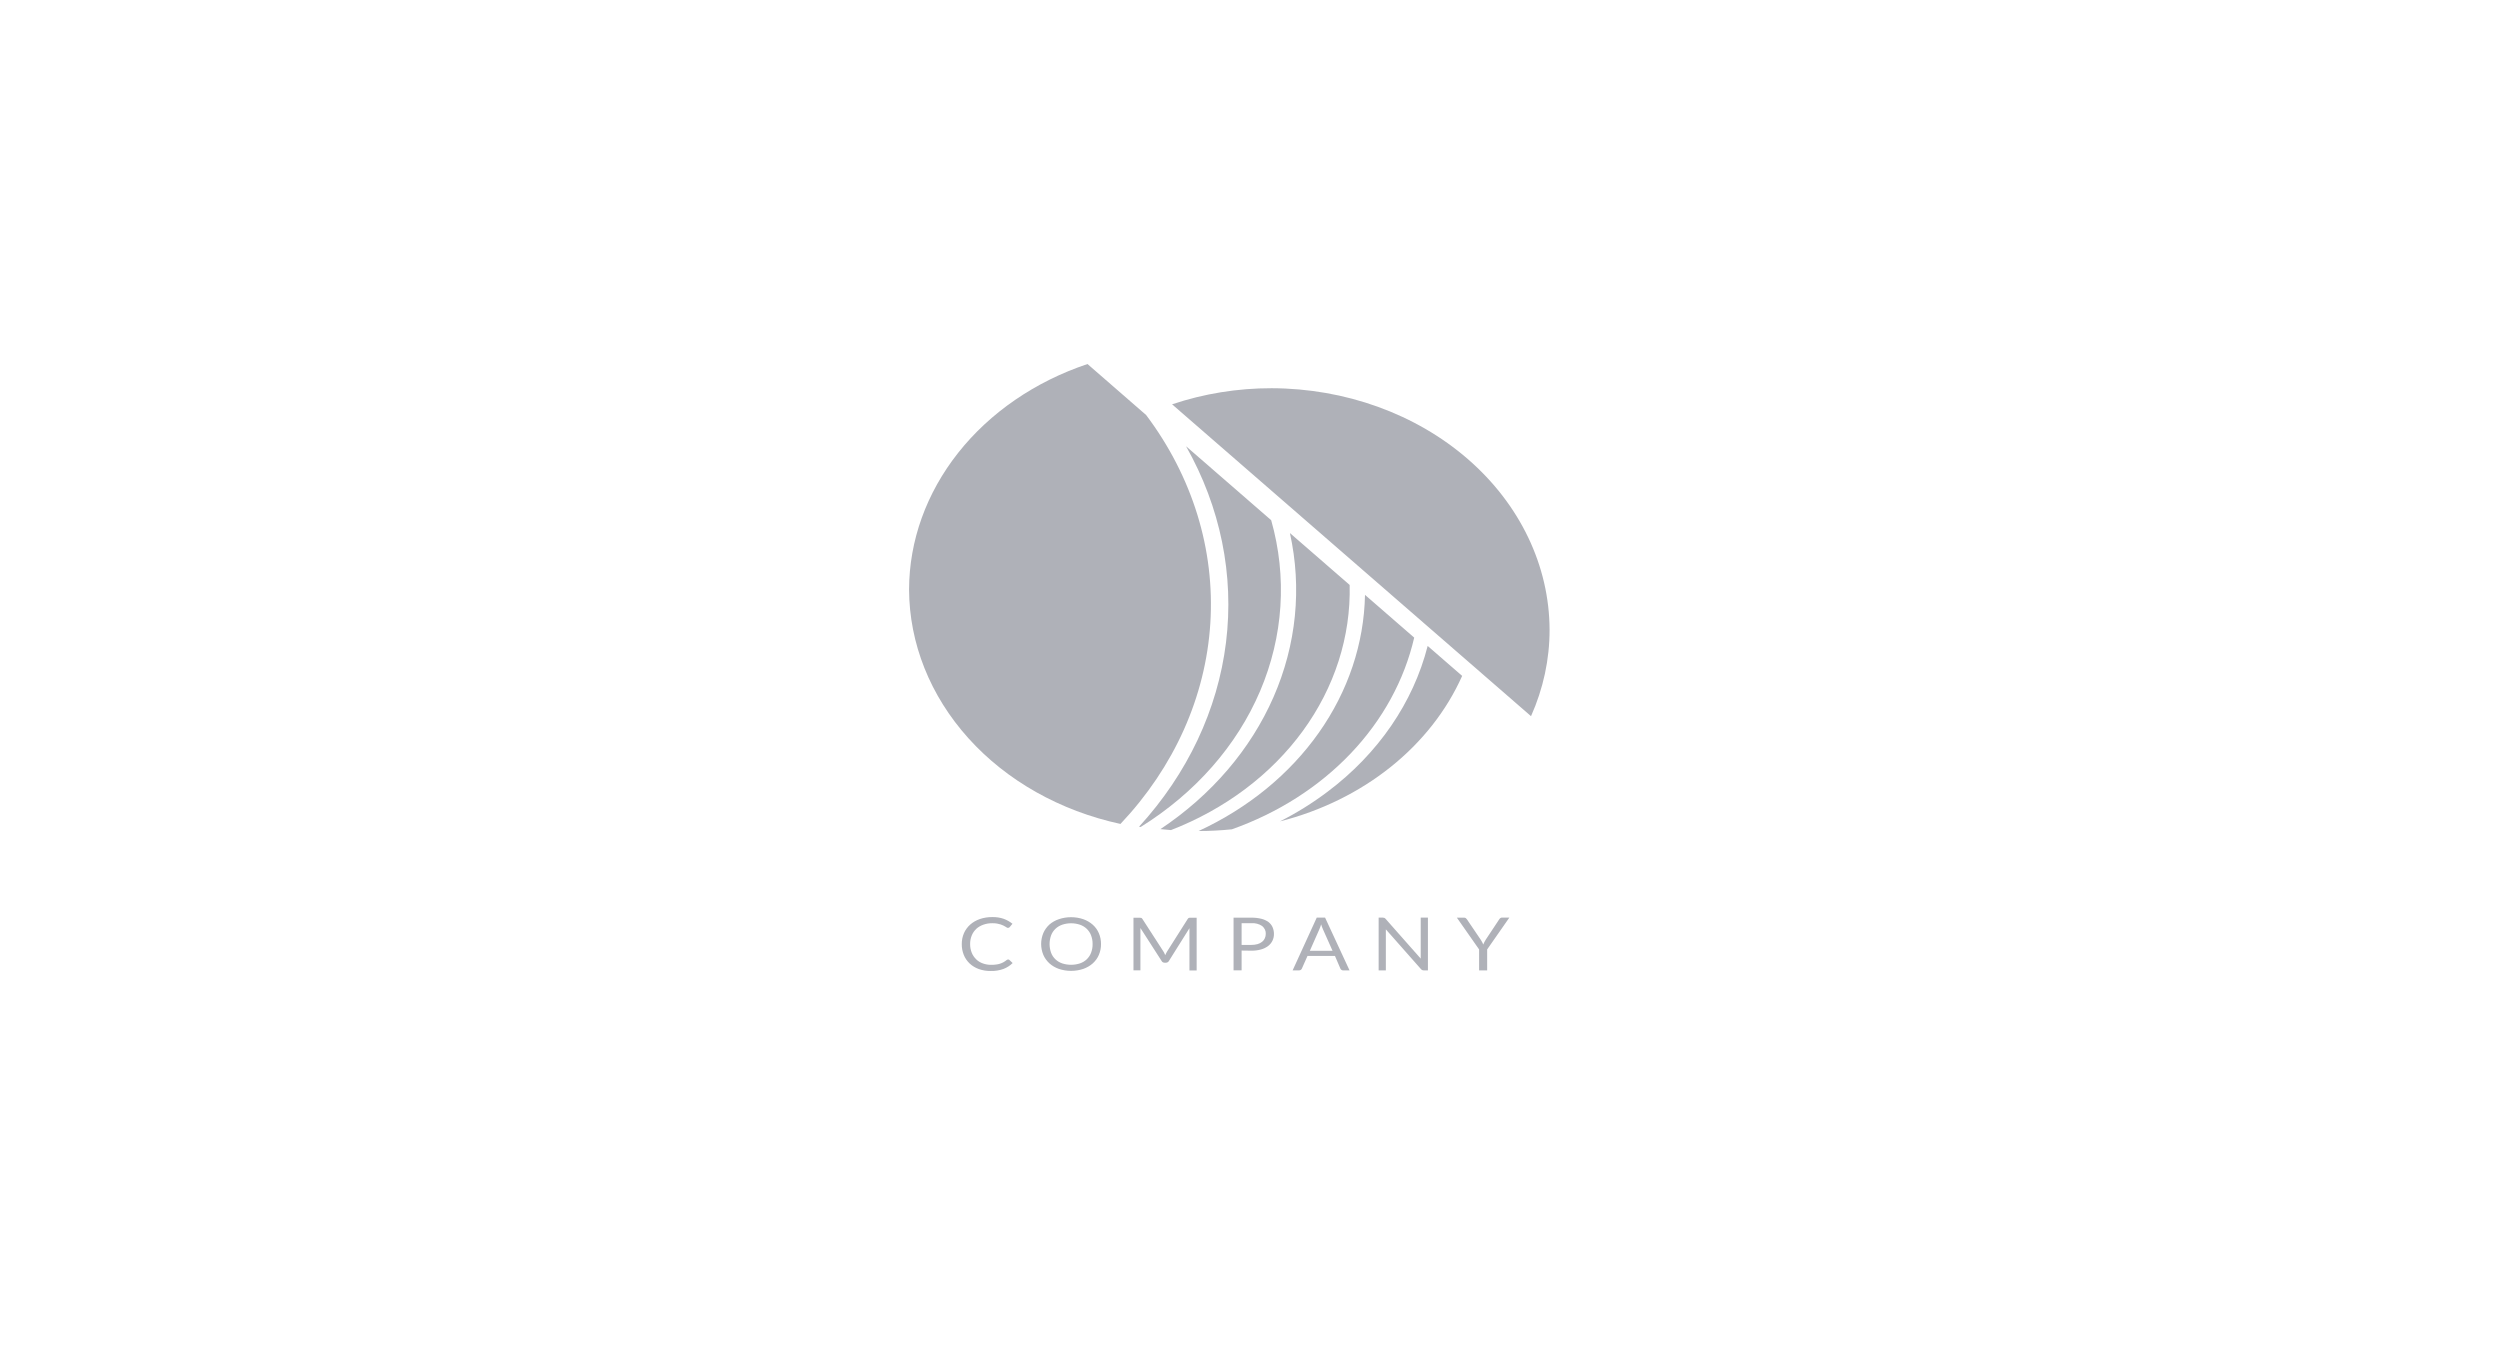
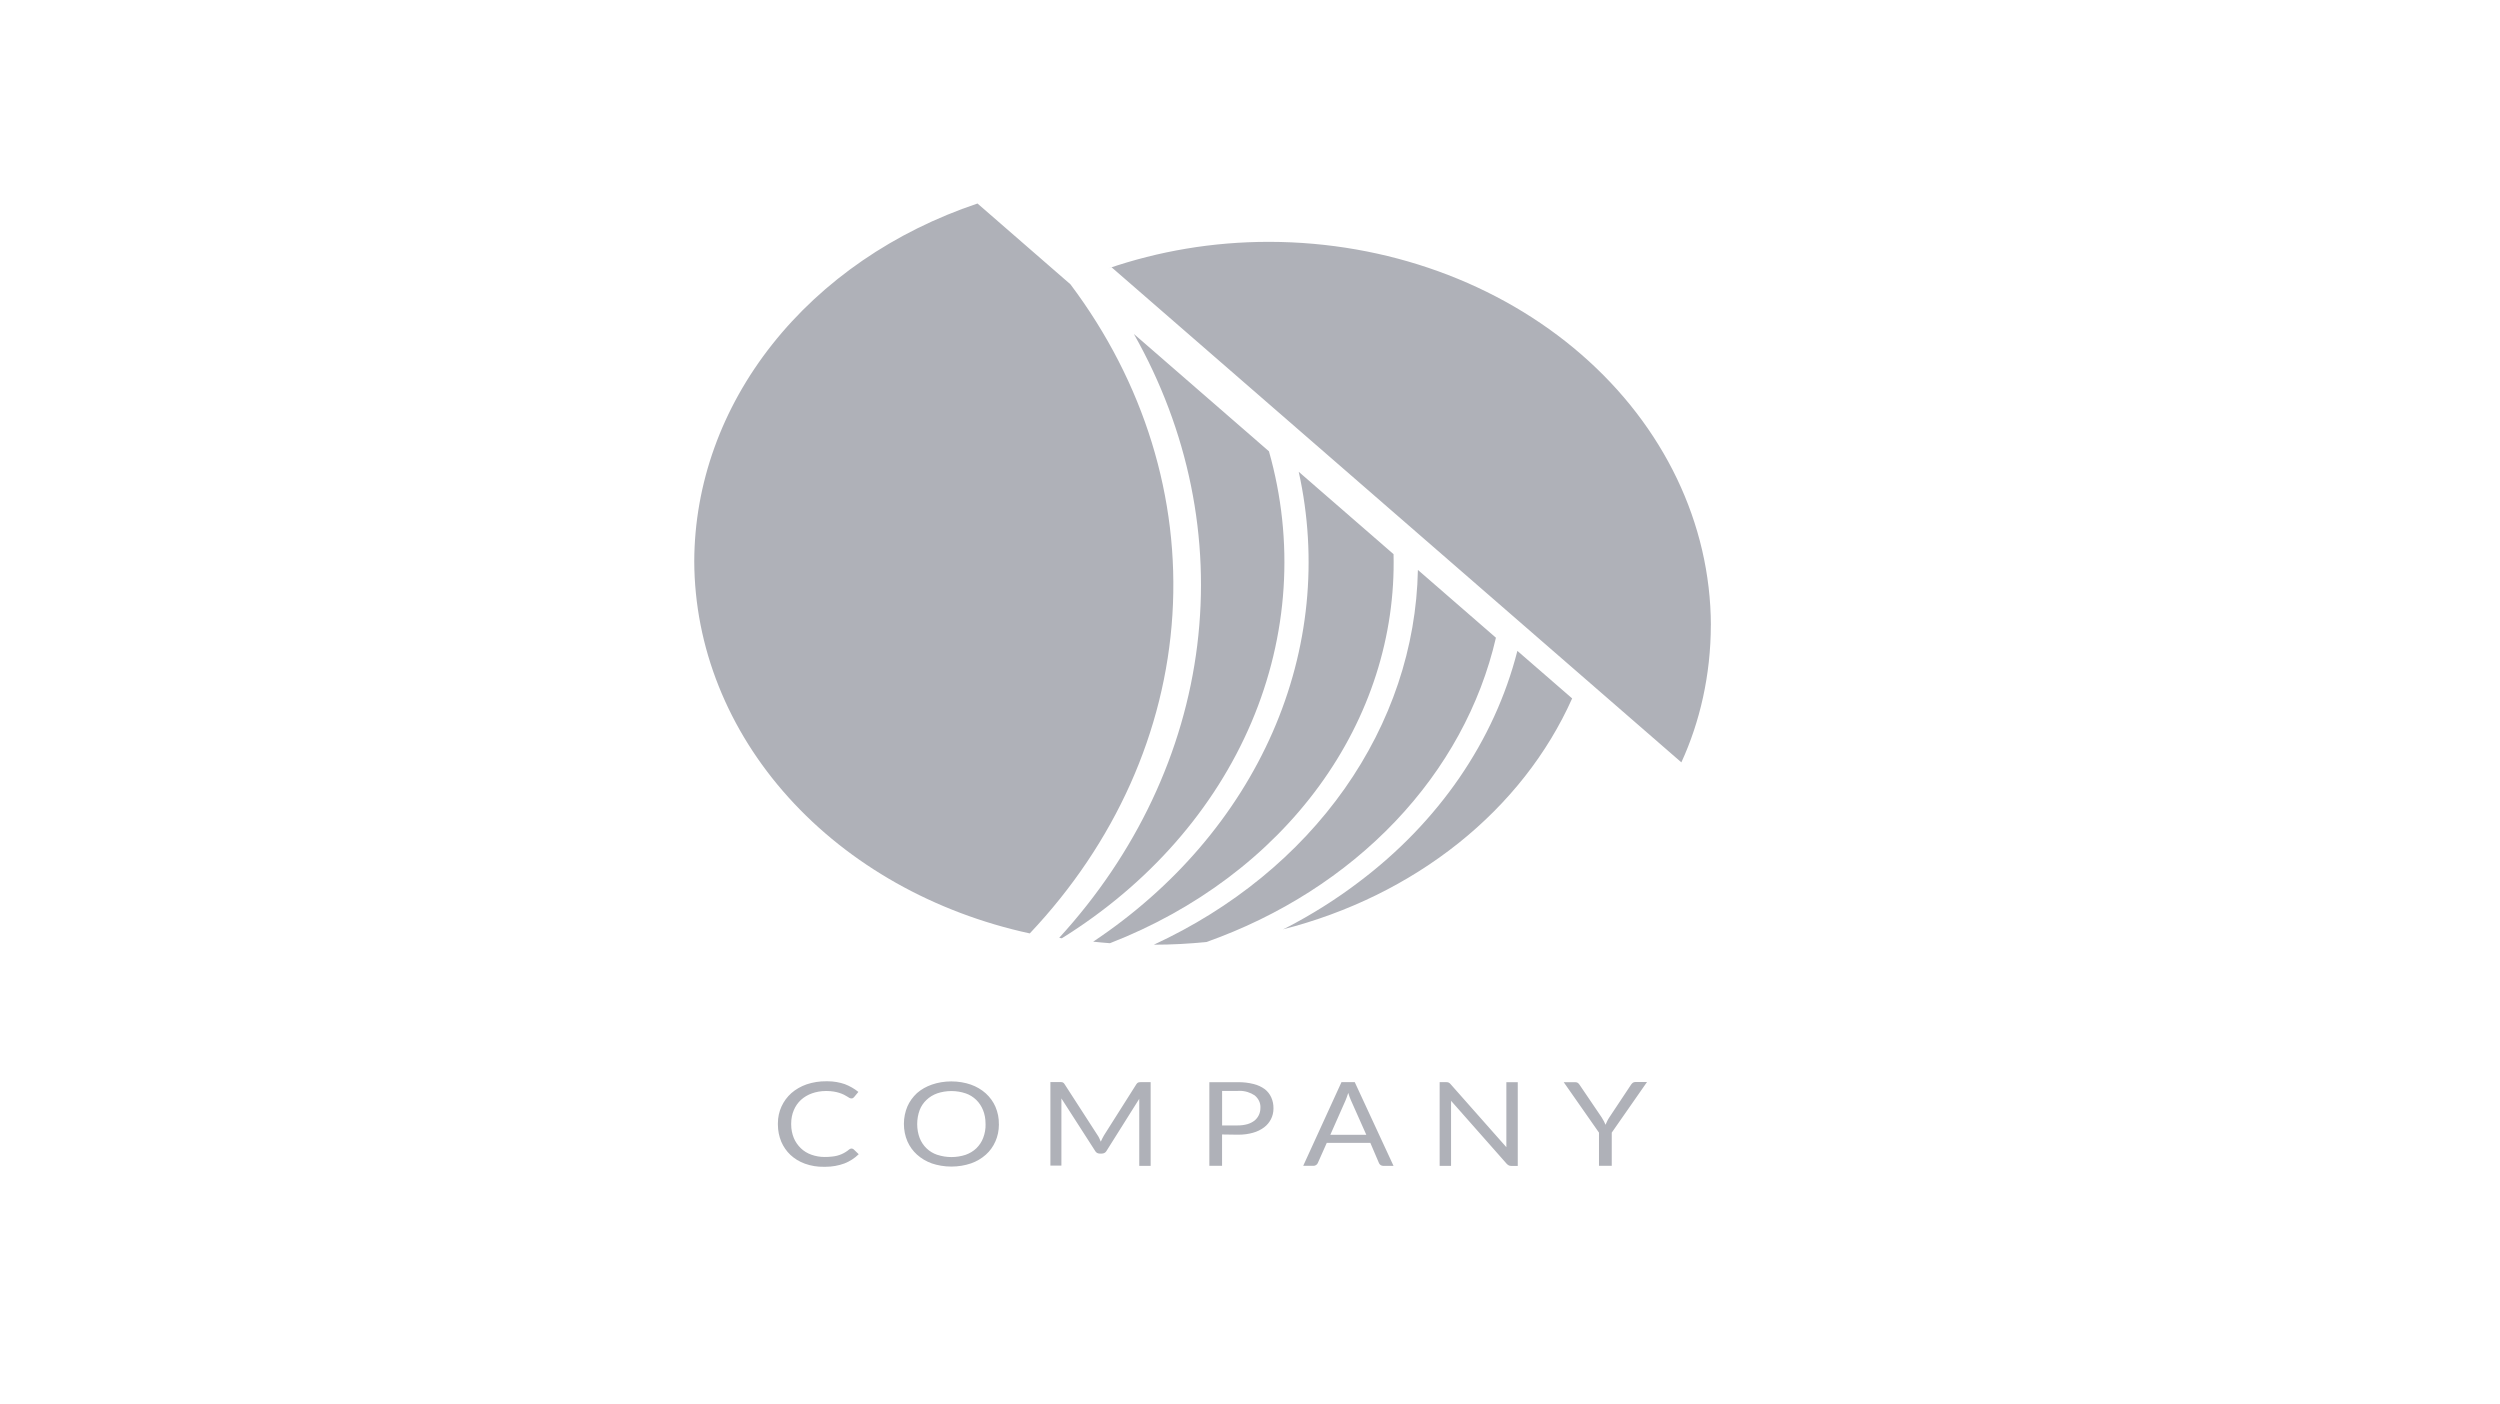
- <svg xmlns="http://www.w3.org/2000/svg" version="1.1" width="59" height="32" viewBox="0 0 59 32">
-   <path fill="#afb1b8" d="M23.793 22.644c0.006 0 0.011 0.001 0.016 0.003s0.010 0.005 0.013 0.008l0.076 0.073c-0.059 0.059-0.132 0.106-0.213 0.138-0.096 0.035-0.199 0.052-0.302 0.049-0.098 0.002-0.194-0.014-0.285-0.046-0.081-0.030-0.154-0.074-0.214-0.13-0.061-0.058-0.108-0.127-0.138-0.201-0.033-0.083-0.050-0.17-0.048-0.258-0.001-0.088 0.016-0.176 0.052-0.259 0.033-0.075 0.083-0.143 0.147-0.201 0.065-0.057 0.142-0.101 0.228-0.131 0.093-0.031 0.193-0.047 0.293-0.046 0.093-0.002 0.186 0.012 0.272 0.042 0.075 0.028 0.144 0.068 0.204 0.116l-0.064 0.077c-0.004 0.005-0.010 0.010-0.016 0.014-0.008 0.004-0.017 0.006-0.026 0.006s-0.019-0.003-0.027-0.008l-0.034-0.021-0.047-0.026c-0.020-0.010-0.042-0.018-0.064-0.026-0.028-0.009-0.057-0.016-0.086-0.021-0.037-0.006-0.075-0.009-0.113-0.008-0.072-0.001-0.144 0.011-0.211 0.035-0.062 0.022-0.119 0.055-0.165 0.097-0.047 0.045-0.084 0.098-0.107 0.155-0.027 0.066-0.040 0.135-0.039 0.204-0.001 0.071 0.012 0.141 0.039 0.208 0.023 0.057 0.059 0.109 0.105 0.154 0.043 0.042 0.097 0.075 0.157 0.096 0.062 0.022 0.128 0.034 0.195 0.033 0.039 0.001 0.077-0.002 0.116-0.007 0.063-0.007 0.123-0.026 0.175-0.055 0.027-0.015 0.052-0.032 0.075-0.051 0.010-0.008 0.023-0.013 0.036-0.013z" />
-   <path fill="#afb1b8" d="M25.984 22.28c0.001 0.087-0.016 0.174-0.051 0.256-0.031 0.074-0.080 0.142-0.143 0.199s-0.14 0.101-0.224 0.131c-0.186 0.062-0.391 0.062-0.577 0-0.084-0.030-0.16-0.074-0.223-0.131-0.063-0.058-0.112-0.126-0.144-0.201-0.068-0.166-0.068-0.347 0-0.513 0.032-0.075 0.081-0.143 0.144-0.202 0.064-0.055 0.139-0.098 0.223-0.126 0.185-0.063 0.391-0.063 0.577 0 0.084 0.030 0.16 0.074 0.224 0.131s0.111 0.125 0.143 0.199c0.035 0.082 0.052 0.17 0.051 0.258zM25.785 22.28c0.002-0.070-0.011-0.14-0.036-0.206-0.021-0.057-0.056-0.109-0.102-0.154-0.044-0.042-0.099-0.076-0.16-0.097-0.135-0.045-0.284-0.045-0.419 0-0.061 0.022-0.116 0.055-0.16 0.097-0.046 0.044-0.081 0.097-0.102 0.154-0.048 0.134-0.048 0.278 0 0.412 0.021 0.057 0.056 0.11 0.102 0.154 0.045 0.042 0.099 0.075 0.16 0.096 0.135 0.044 0.284 0.044 0.419 0 0.061-0.021 0.116-0.054 0.16-0.096 0.046-0.045 0.080-0.097 0.102-0.154 0.025-0.066 0.038-0.136 0.036-0.206z" />
-   <path fill="#afb1b8" d="M27.479 22.496l0.020 0.046c0.008-0.017 0.014-0.031 0.022-0.046s0.015-0.031 0.025-0.045l0.485-0.765c0.009-0.013 0.018-0.021 0.027-0.024 0.013-0.003 0.026-0.005 0.040-0.004h0.143v1.245h-0.17v-0.915c0-0.012 0-0.025 0-0.039s-0.001-0.029 0-0.043l-0.487 0.776c-0.006 0.012-0.016 0.021-0.029 0.028s-0.027 0.010-0.042 0.010h-0.027c-0.015 0-0.029-0.003-0.042-0.010s-0.022-0.017-0.028-0.028l-0.502-0.781c0 0.015 0 0.030 0 0.044s0 0.028 0 0.040v0.915h-0.164v-1.242h0.143c0.013-0.001 0.027 0.001 0.040 0.004 0.012 0.005 0.021 0.014 0.027 0.024l0.495 0.766c0.010 0.014 0.018 0.029 0.025 0.044z" />
-   <path fill="#afb1b8" d="M29.302 22.434v0.466h-0.19v-1.243h0.423c0.080-0.001 0.159 0.008 0.236 0.027 0.061 0.015 0.118 0.042 0.167 0.077 0.042 0.034 0.075 0.075 0.095 0.122 0.022 0.051 0.033 0.105 0.032 0.159 0.001 0.055-0.011 0.109-0.035 0.159-0.023 0.048-0.058 0.090-0.102 0.124-0.049 0.037-0.106 0.066-0.168 0.082-0.074 0.021-0.151 0.030-0.229 0.029l-0.23-0.003zM29.302 22.3h0.23c0.050 0.001 0.099-0.006 0.147-0.019 0.039-0.011 0.075-0.030 0.106-0.054 0.029-0.023 0.051-0.051 0.064-0.082 0.016-0.033 0.023-0.069 0.023-0.105 0.002-0.035-0.004-0.069-0.019-0.101s-0.037-0.061-0.066-0.085c-0.072-0.049-0.163-0.073-0.255-0.067h-0.23v0.512z" />
-   <path fill="#afb1b8" d="M31.851 22.902h-0.15c-0.015 0-0.030-0.004-0.042-0.012-0.011-0.008-0.019-0.018-0.025-0.029l-0.129-0.301h-0.648l-0.134 0.301c-0.005 0.011-0.013 0.021-0.024 0.028-0.012 0.008-0.027 0.013-0.043 0.012h-0.15l0.569-1.245h0.197l0.577 1.245zM30.913 22.439h0.535l-0.226-0.507c-0.017-0.038-0.031-0.077-0.043-0.117l-0.022 0.065c-0.007 0.020-0.014 0.038-0.021 0.053l-0.224 0.506z" />
-   <path fill="#afb1b8" d="M32.671 21.662c0.011 0.005 0.021 0.013 0.028 0.022l0.83 0.939c0-0.015 0-0.030 0-0.044s0-0.028 0-0.041v-0.882h0.17v1.245h-0.095c-0.014 0-0.027-0.002-0.039-0.007s-0.022-0.014-0.030-0.023l-0.829-0.938c0.001 0.014 0.001 0.029 0 0.043s0 0.026 0 0.038v0.887h-0.17v-1.245h0.101c0.012-0 0.023 0.002 0.034 0.006z" />
-   <path fill="#afb1b8" d="M35.097 22.407v0.494h-0.19v-0.494l-0.525-0.75h0.17c0.015-0.001 0.029 0.003 0.041 0.011 0.010 0.008 0.019 0.017 0.026 0.028l0.328 0.484c0.013 0.021 0.025 0.040 0.034 0.058s0.017 0.035 0.024 0.053l0.024-0.054c0.009-0.020 0.020-0.039 0.032-0.057l0.323-0.487c0.007-0.010 0.015-0.019 0.025-0.026 0.011-0.009 0.026-0.013 0.041-0.012h0.171l-0.525 0.753z" />
-   <path fill="#afb1b8" d="M27.385 19.567c0.082 0.009 0.166 0.017 0.25 0.023 1.28-0.497 2.362-1.311 3.112-2.34s1.134-2.227 1.105-3.445l-1.41-1.225c0.287 1.296 0.153 2.637-0.387 3.871s-1.464 2.313-2.67 3.117z" />
-   <path fill="#afb1b8" d="M26.881 19.51l0.038 0.007c1.288-0.801 2.271-1.919 2.82-3.209s0.64-2.695 0.261-4.031l-2.009-1.745c0.812 1.434 1.139 3.040 0.943 4.629s-0.908 3.098-2.053 4.35z" />
-   <path fill="#afb1b8" d="M33.693 15.244c-0.341 1.338-1.17 2.545-2.363 3.441-0.349 0.263-0.724 0.498-1.123 0.7 0.972-0.248 1.865-0.687 2.61-1.282s1.324-1.332 1.69-2.152l-0.815-0.707z" />
-   <path fill="#afb1b8" d="M33.374 15.047l-1.16-1.008c-0.022 1.149-0.398 2.272-1.089 3.252s-1.671 1.781-2.838 2.321h0.006c0.26-0 0.52-0.014 0.779-0.040 1.091-0.387 2.055-1.003 2.806-1.792s1.265-1.728 1.497-2.732z" />
-   <path fill="#afb1b8" d="M27.049 9.795l-1.384-1.204c-1.237 0.415-2.301 1.145-3.052 2.095s-1.156 2.074-1.159 3.226v0c0.005 1.273 0.498 2.508 1.401 3.511s2.166 1.714 3.588 2.022c1.269-1.343 2.012-3.003 2.121-4.739s-0.422-3.456-1.515-4.911z" />
-   <path fill="#afb1b8" d="M36.57 14.862c-0.005-1.51-0.698-2.958-1.927-4.026s-2.895-1.67-4.633-1.674c-0.803-0.001-1.6 0.128-2.349 0.38l8.471 7.36c0.29-0.651 0.439-1.342 0.438-2.040z" />
+ <svg xmlns="http://www.w3.org/2000/svg" version="1.1" width="57" height="32" viewBox="0 0 57 32">
+   <path fill="#afb1b8" d="M19.417 26.187c0.009 0 0.017 0.002 0.025 0.005s0.015 0.007 0.021 0.013v0l0.116 0.111c-0.091 0.090-0.202 0.162-0.327 0.211-0.129 0.048-0.278 0.076-0.434 0.076-0.011 0-0.021 0-0.032 0h0.002c-0.149 0.003-0.298-0.021-0.436-0.071-0.128-0.046-0.237-0.114-0.33-0.2l0.001 0.001c-0.090-0.085-0.161-0.188-0.21-0.302l-0.002-0.006c-0.047-0.114-0.075-0.246-0.075-0.385 0-0.004 0-0.008 0-0.012v0.001c0-0.006 0-0.013 0-0.020 0-0.272 0.118-0.516 0.305-0.684l0.001-0.001c0.099-0.087 0.218-0.155 0.349-0.201 0.143-0.048 0.296-0.072 0.45-0.070 0.008 0 0.018 0 0.028 0 0.139 0 0.273 0.024 0.398 0.067l-0.009-0.003c0.115 0.044 0.221 0.104 0.313 0.179l-0.098 0.118c-0.007 0.008-0.015 0.015-0.024 0.021v0c-0.010 0.006-0.021 0.009-0.034 0.009-0.002 0-0.004 0-0.006 0v0c-0.016-0.001-0.030-0.005-0.043-0.012v0l-0.052-0.032-0.073-0.041c-0.066-0.032-0.144-0.057-0.225-0.070l-0.005-0.001c-0.048-0.008-0.104-0.013-0.161-0.013-0.004 0-0.009 0-0.013 0h0.001c-0.003 0-0.007 0-0.011 0-0.112 0-0.219 0.020-0.319 0.055l0.007-0.002c-0.098 0.034-0.182 0.085-0.254 0.15l0.001-0.001c-0.073 0.068-0.128 0.149-0.164 0.237-0.038 0.089-0.059 0.193-0.059 0.302 0 0.004 0 0.008 0 0.011v-0.001c0 0.004 0 0.008 0 0.013 0 0.11 0.022 0.215 0.061 0.311l-0.002-0.005c0.036 0.087 0.091 0.167 0.162 0.236 0.067 0.064 0.149 0.115 0.242 0.147 0.095 0.034 0.196 0.051 0.299 0.051 0.059 0.001 0.119-0.003 0.178-0.010 0.148-0.015 0.28-0.074 0.385-0.164l-0.001 0.001c0.015-0.012 0.034-0.020 0.055-0.020v0zM22.775 25.629c0 0.003 0 0.008 0 0.012 0 0.138-0.029 0.269-0.081 0.387l0.002-0.006c-0.052 0.12-0.126 0.222-0.218 0.304l-0.001 0.001c-0.097 0.086-0.211 0.154-0.337 0.198l-0.007 0.002c-0.132 0.045-0.284 0.071-0.442 0.071s-0.31-0.026-0.452-0.074l0.010 0.003c-0.132-0.047-0.245-0.115-0.342-0.202l0.001 0.001c-0.093-0.084-0.168-0.187-0.219-0.303l-0.002-0.006c-0.050-0.116-0.078-0.251-0.078-0.393s0.029-0.277 0.081-0.4l-0.003 0.007c0.050-0.115 0.125-0.22 0.221-0.309 0.097-0.085 0.213-0.15 0.341-0.194 0.132-0.046 0.284-0.072 0.442-0.072s0.31 0.026 0.452 0.075l-0.010-0.003c0.129 0.045 0.246 0.114 0.343 0.201 0.096 0.088 0.171 0.192 0.22 0.305 0.054 0.127 0.081 0.261 0.078 0.396zM22.47 25.629c0-0.005 0-0.011 0-0.017 0-0.108-0.020-0.211-0.058-0.305l0.002 0.006c-0.071-0.182-0.216-0.322-0.396-0.384l-0.005-0.001c-0.096-0.033-0.206-0.052-0.321-0.052s-0.225 0.019-0.329 0.054l0.007-0.002c-0.096 0.034-0.178 0.085-0.246 0.15v0c-0.068 0.064-0.122 0.143-0.156 0.232l-0.001 0.004c-0.035 0.094-0.055 0.202-0.055 0.316s0.020 0.222 0.058 0.322l-0.002-0.006c0.071 0.182 0.217 0.322 0.399 0.383l0.005 0.001c0.207 0.068 0.435 0.068 0.643 0 0.093-0.033 0.177-0.083 0.245-0.148 0.070-0.069 0.123-0.149 0.156-0.236 0.039-0.101 0.058-0.209 0.055-0.316zM25.067 25.96l0.031 0.070c0.011-0.025 0.021-0.048 0.033-0.070 0.013-0.027 0.026-0.050 0.039-0.072l-0.002 0.003 0.743-1.174c0.015-0.020 0.028-0.033 0.043-0.037s0.033-0.007 0.051-0.007c0.003 0 0.007 0 0.010 0v0h0.22v1.909h-0.26v-1.463c-0.001-0.010-0.001-0.021-0.001-0.033s0-0.023 0.001-0.035v0.002l-0.748 1.19c-0.010 0.018-0.025 0.033-0.043 0.043h-0.001c-0.018 0.010-0.040 0.016-0.063 0.016 0 0-0.001 0-0.001 0h-0.042c0 0-0.001 0-0.002 0-0.023 0-0.044-0.006-0.063-0.016h0.001c-0.018-0.010-0.033-0.025-0.043-0.043v-0.001l-0.77-1.198v1.532h-0.251v-1.905h0.219c0.003 0 0.007 0 0.010 0 0.018 0 0.036 0.002 0.052 0.007h-0.001c0.018 0.008 0.032 0.021 0.041 0.037l0.759 1.175c0.014 0.020 0.026 0.042 0.037 0.066l0.001 0.003zM27.863 25.865v0.715h-0.29v-1.906h0.649c0.123-0.002 0.244 0.012 0.362 0.042 0.094 0.023 0.181 0.064 0.256 0.119 0.062 0.049 0.111 0.112 0.144 0.184l0.001 0.003c0.035 0.078 0.051 0.161 0.050 0.244 0 0.003 0 0.008 0 0.012 0 0.172-0.082 0.325-0.209 0.422l-0.001 0.001c-0.075 0.057-0.163 0.1-0.258 0.126-0.098 0.028-0.211 0.044-0.327 0.044-0.008 0-0.016 0-0.024 0l-0.351-0.005zM27.863 25.66h0.352c0.076 0.001 0.153-0.009 0.226-0.029 0.062-0.018 0.116-0.046 0.164-0.083l-0.001 0.001c0.082-0.068 0.133-0.169 0.133-0.282 0-0.002 0-0.003 0-0.005v0c0-0.006 0.001-0.013 0.001-0.021 0-0.049-0.011-0.095-0.030-0.137l0.001 0.002c-0.024-0.052-0.059-0.095-0.101-0.13l-0.001-0.001c-0.097-0.065-0.217-0.104-0.345-0.104-0.016 0-0.032 0.001-0.048 0.002h-0.35v0.786zM31.772 26.582h-0.229c-0.001 0-0.003 0-0.004 0-0.022 0-0.043-0.007-0.060-0.018v0c-0.016-0.011-0.029-0.026-0.038-0.044v-0.001l-0.197-0.461h-0.994l-0.205 0.461c-0.018 0.037-0.055 0.062-0.099 0.062-0.001 0-0.002 0-0.003 0h-0.23l0.873-1.909h0.302l0.884 1.909zM30.332 25.874h0.82l-0.346-0.777c-0.027-0.059-0.048-0.118-0.066-0.179l-0.034 0.1c-0.010 0.030-0.021 0.059-0.032 0.081l-0.343 0.775zM33.029 24.683c0.017 0.008 0.032 0.020 0.043 0.034l1.273 1.439v-1.482h0.26v1.909h-0.145c-0.001 0-0.002 0-0.003 0-0.020 0-0.040-0.004-0.057-0.012h0.001c-0.018-0.009-0.034-0.021-0.047-0.035v0l-1.27-1.438c0.001 0.010 0.001 0.021 0.001 0.033s0 0.023-0.001 0.034v-0.002 1.419h-0.26v-1.909h0.154c0.018 0 0.036 0.003 0.052 0.009zM36.748 25.823v0.758h-0.291v-0.757l-0.804-1.15h0.26c0.002 0 0.004 0 0.006 0 0.021 0 0.040 0.006 0.056 0.016v0c0.016 0.013 0.029 0.027 0.039 0.043l0.503 0.742c0.020 0.032 0.038 0.061 0.052 0.089s0.027 0.054 0.037 0.081l0.037-0.082c0.014-0.030 0.031-0.059 0.050-0.087l0.496-0.747c0.011-0.015 0.023-0.029 0.037-0.040v0c0.016-0.012 0.036-0.019 0.057-0.019 0.002 0 0.004 0 0.006 0h0.263l-0.805 1.155zM24.923 21.47c0.126 0.014 0.254 0.025 0.384 0.035 1.962-0.763 3.622-2.011 4.772-3.588s1.739-3.415 1.694-5.282l-2.162-1.878c0.439 1.988 0.234 4.043-0.594 5.935s-2.245 3.547-4.094 4.779z" />
+   <path fill="#afb1b8" d="M24.151 21.382l0.058 0.011c1.975-1.228 3.481-2.942 4.323-4.922s0.981-4.133 0.4-6.181l-3.080-2.676c1.245 2.199 1.747 4.661 1.445 7.099-0.301 2.437-1.392 4.75-3.147 6.669zM34.596 14.841c-0.523 2.052-1.794 3.902-3.623 5.276-0.5 0.38-1.064 0.737-1.658 1.043l-0.065 0.030c1.49-0.38 2.859-1.053 4.003-1.966s2.030-2.042 2.592-3.3l-1.249-1.084z" />
+   <path fill="#afb1b8" d="M34.106 14.539l-1.778-1.545c-0.034 1.762-0.611 3.483-1.669 4.986s-2.562 2.732-4.352 3.559h0.009c0.399 0 0.797-0.021 1.194-0.062 1.673-0.594 3.151-1.538 4.302-2.748s1.94-2.65 2.295-4.189zM24.409 6.485l-2.122-1.845c-1.897 0.637-3.527 1.756-4.68 3.212s-1.772 3.179-1.778 4.946c0.007 1.952 0.763 3.846 2.149 5.383 1.385 1.536 3.321 2.628 5.501 3.101 1.946-2.060 3.085-4.605 3.252-7.266s-0.647-5.299-2.323-7.531zM39.008 14.254c-0.007-2.316-1.070-4.535-2.955-6.173s-4.439-2.561-7.105-2.567c-0.006 0-0.014 0-0.021 0-1.281 0-2.512 0.213-3.66 0.606l0.079-0.024 12.989 11.286c0.423-0.919 0.671-1.995 0.672-3.128v0z" />
</svg>
